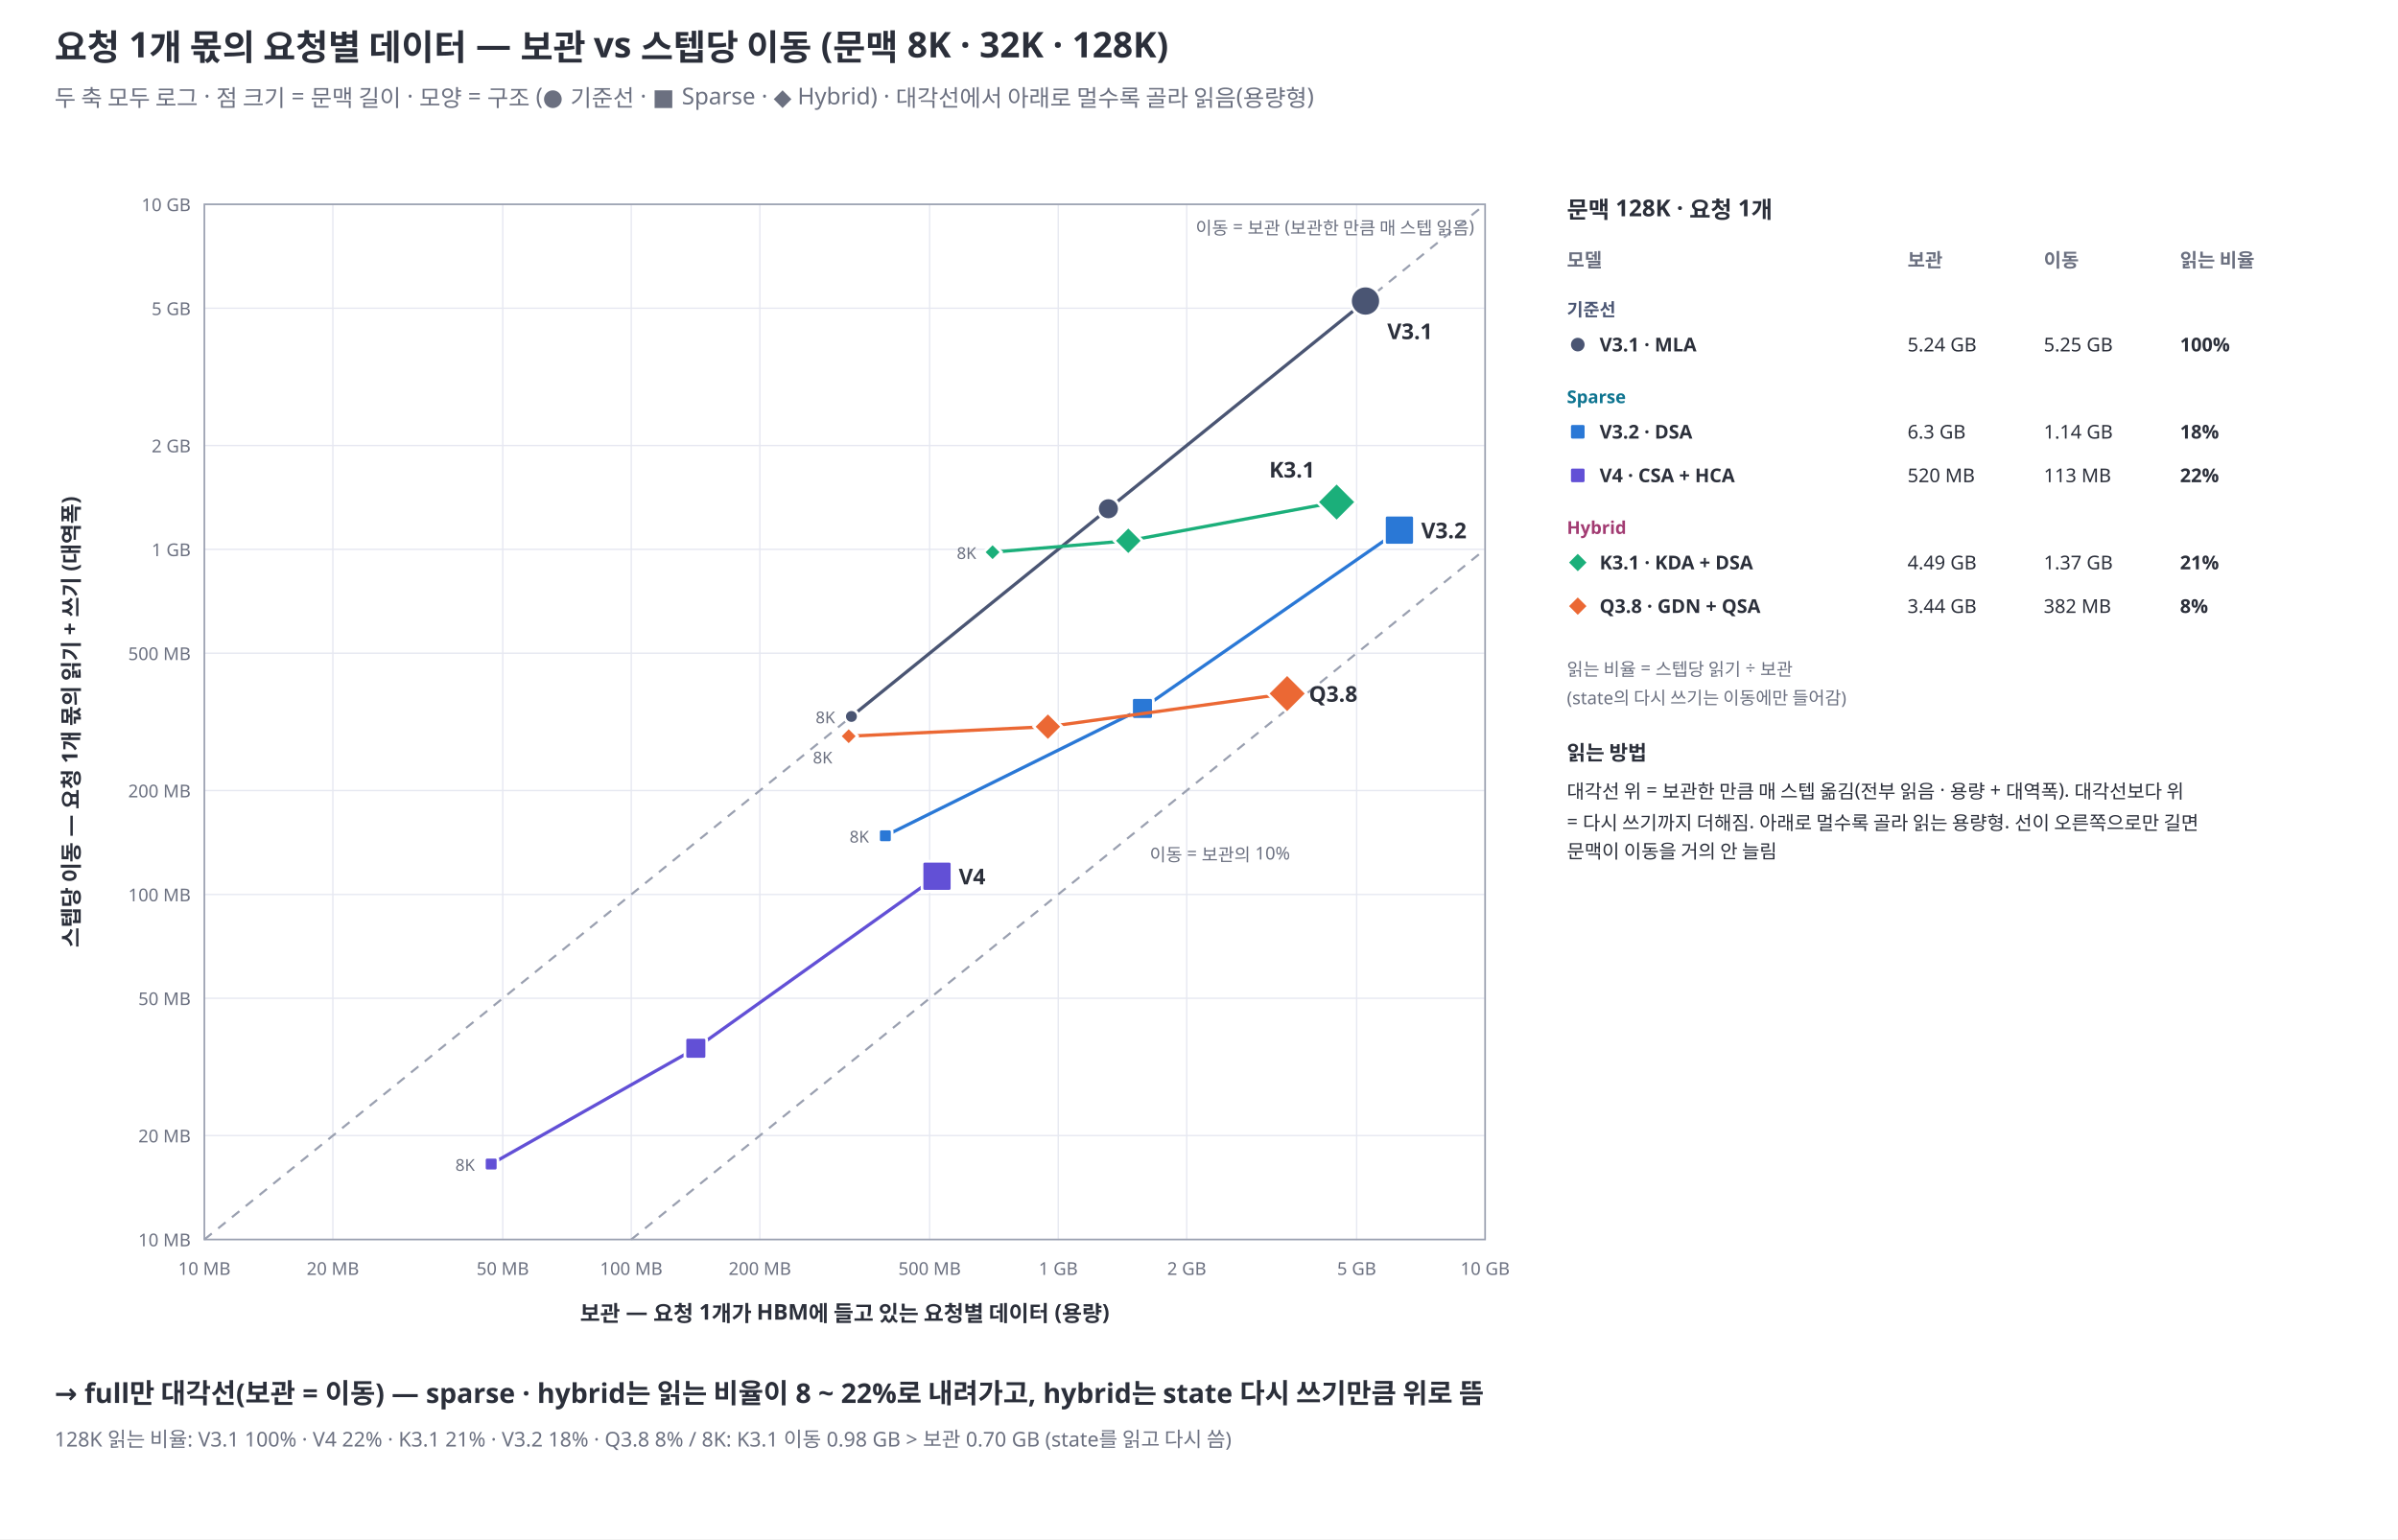
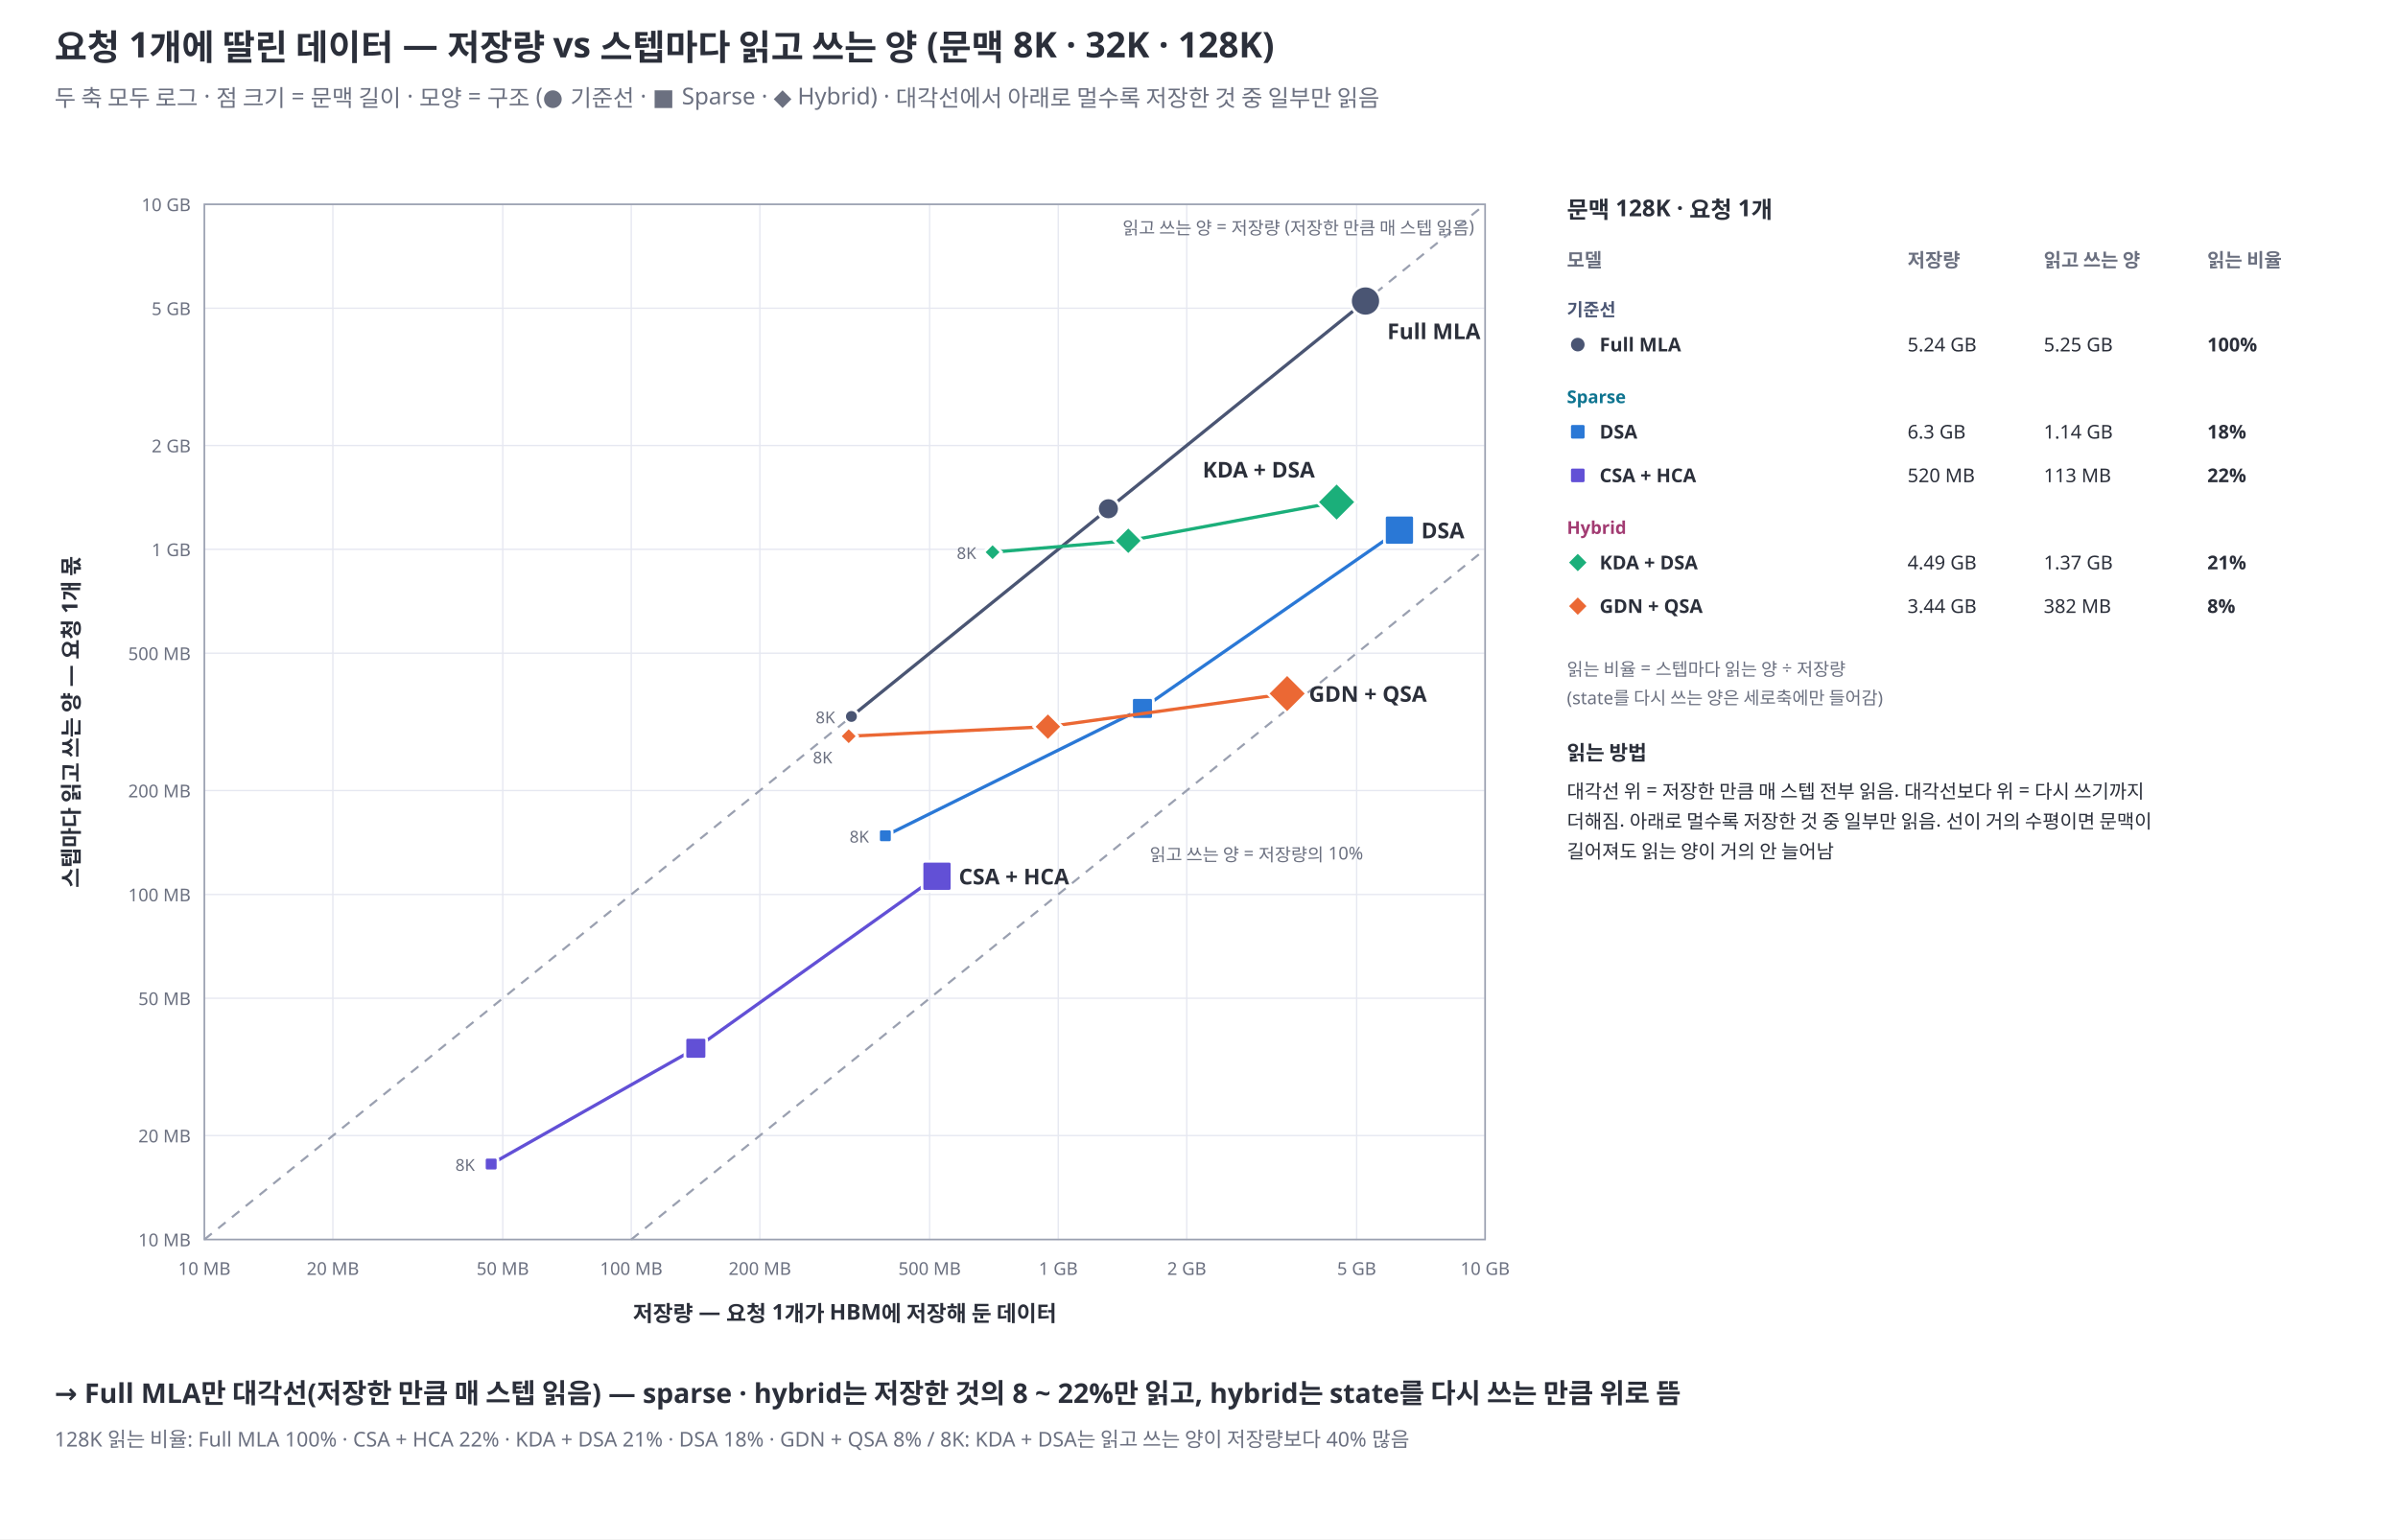
<svg xmlns="http://www.w3.org/2000/svg" viewBox="0 0 1760 1130" width="1760" height="1130">
  <rect width="100%" height="100%" fill="#ffffff" />
-   <text x="40.0" y="44.0" font-family="'Noto Sans KR','Malgun Gothic',sans-serif" font-size="26" text-anchor="start" font-weight="700" fill="#2b2f3a">요청 1개 몫의 요청별 데이터 — 보관 vs 스텝당 이동 (문맥 8K · 32K · 128K)</text>
-   <text x="40.0" y="78.0" font-family="'Noto Sans KR','Malgun Gothic',sans-serif" font-size="17" text-anchor="start" font-weight="400" fill="#6b7080">두 축 모두 로그 · 점 크기 = 문맥 길이 · 모양 = 구조 (● 기준선 · ■ Sparse · ◆ Hybrid) · 대각선에서 아래로 멀수록 골라 읽음(용량형)</text>
+   <text x="40.0" y="44.0" font-family="'Noto Sans KR','Malgun Gothic',sans-serif" font-size="26" text-anchor="start" font-weight="700" fill="#2b2f3a">요청 1개에 딸린 데이터 — 저장량 vs 스텝마다 읽고 쓰는 양 (문맥 8K · 32K · 128K)</text>
+   <text x="40.0" y="78.0" font-family="'Noto Sans KR','Malgun Gothic',sans-serif" font-size="17" text-anchor="start" font-weight="400" fill="#6b7080">두 축 모두 로그 · 점 크기 = 문맥 길이 · 모양 = 구조 (● 기준선 · ■ Sparse · ◆ Hybrid) · 대각선에서 아래로 멀수록 저장한 것 중 일부만 읽음</text>
  <line x1="150.0" y1="150.0" x2="150.0" y2="910.0" stroke="#e6e8f1" stroke-width="1" stroke-linecap="round" />
  <line x1="150.0" y1="910.0" x2="1090.0" y2="910.0" stroke="#e6e8f1" stroke-width="1" stroke-linecap="round" />
  <text x="150.0" y="936.0" font-family="'Noto Sans KR','Malgun Gothic',sans-serif" font-size="13" text-anchor="middle" font-weight="400" fill="#6b7080">10 MB</text>
  <text x="140.0" y="915.0" font-family="'Noto Sans KR','Malgun Gothic',sans-serif" font-size="13" text-anchor="end" font-weight="400" fill="#6b7080">10 MB</text>
  <line x1="244.3" y1="150.0" x2="244.3" y2="910.0" stroke="#e6e8f1" stroke-width="1" stroke-linecap="round" />
  <line x1="150.0" y1="833.7" x2="1090.0" y2="833.7" stroke="#e6e8f1" stroke-width="1" stroke-linecap="round" />
  <text x="244.3" y="936.0" font-family="'Noto Sans KR','Malgun Gothic',sans-serif" font-size="13" text-anchor="middle" font-weight="400" fill="#6b7080">20 MB</text>
  <text x="140.0" y="838.7" font-family="'Noto Sans KR','Malgun Gothic',sans-serif" font-size="13" text-anchor="end" font-weight="400" fill="#6b7080">20 MB</text>
  <line x1="369.0" y1="150.0" x2="369.0" y2="910.0" stroke="#e6e8f1" stroke-width="1" stroke-linecap="round" />
  <line x1="150.0" y1="732.9" x2="1090.0" y2="732.9" stroke="#e6e8f1" stroke-width="1" stroke-linecap="round" />
  <text x="369.0" y="936.0" font-family="'Noto Sans KR','Malgun Gothic',sans-serif" font-size="13" text-anchor="middle" font-weight="400" fill="#6b7080">50 MB</text>
  <text x="140.0" y="737.9" font-family="'Noto Sans KR','Malgun Gothic',sans-serif" font-size="13" text-anchor="end" font-weight="400" fill="#6b7080">50 MB</text>
  <line x1="463.3" y1="150.0" x2="463.3" y2="910.0" stroke="#e6e8f1" stroke-width="1" stroke-linecap="round" />
  <line x1="150.0" y1="656.7" x2="1090.0" y2="656.7" stroke="#e6e8f1" stroke-width="1" stroke-linecap="round" />
  <text x="463.3" y="936.0" font-family="'Noto Sans KR','Malgun Gothic',sans-serif" font-size="13" text-anchor="middle" font-weight="400" fill="#6b7080">100 MB</text>
  <text x="140.0" y="661.7" font-family="'Noto Sans KR','Malgun Gothic',sans-serif" font-size="13" text-anchor="end" font-weight="400" fill="#6b7080">100 MB</text>
  <line x1="557.7" y1="150.0" x2="557.7" y2="910.0" stroke="#e6e8f1" stroke-width="1" stroke-linecap="round" />
  <line x1="150.0" y1="580.4" x2="1090.0" y2="580.4" stroke="#e6e8f1" stroke-width="1" stroke-linecap="round" />
  <text x="557.7" y="936.0" font-family="'Noto Sans KR','Malgun Gothic',sans-serif" font-size="13" text-anchor="middle" font-weight="400" fill="#6b7080">200 MB</text>
  <text x="140.0" y="585.4" font-family="'Noto Sans KR','Malgun Gothic',sans-serif" font-size="13" text-anchor="end" font-weight="400" fill="#6b7080">200 MB</text>
  <line x1="682.3" y1="150.0" x2="682.3" y2="910.0" stroke="#e6e8f1" stroke-width="1" stroke-linecap="round" />
  <line x1="150.0" y1="479.6" x2="1090.0" y2="479.6" stroke="#e6e8f1" stroke-width="1" stroke-linecap="round" />
  <text x="682.3" y="936.0" font-family="'Noto Sans KR','Malgun Gothic',sans-serif" font-size="13" text-anchor="middle" font-weight="400" fill="#6b7080">500 MB</text>
  <text x="140.0" y="484.6" font-family="'Noto Sans KR','Malgun Gothic',sans-serif" font-size="13" text-anchor="end" font-weight="400" fill="#6b7080">500 MB</text>
  <line x1="776.7" y1="150.0" x2="776.7" y2="910.0" stroke="#e6e8f1" stroke-width="1" stroke-linecap="round" />
  <line x1="150.0" y1="403.3" x2="1090.0" y2="403.3" stroke="#e6e8f1" stroke-width="1" stroke-linecap="round" />
  <text x="776.7" y="936.0" font-family="'Noto Sans KR','Malgun Gothic',sans-serif" font-size="13" text-anchor="middle" font-weight="400" fill="#6b7080">1 GB</text>
  <text x="140.0" y="408.3" font-family="'Noto Sans KR','Malgun Gothic',sans-serif" font-size="13" text-anchor="end" font-weight="400" fill="#6b7080">1 GB</text>
  <line x1="871.0" y1="150.0" x2="871.0" y2="910.0" stroke="#e6e8f1" stroke-width="1" stroke-linecap="round" />
  <line x1="150.0" y1="327.1" x2="1090.0" y2="327.1" stroke="#e6e8f1" stroke-width="1" stroke-linecap="round" />
  <text x="871.0" y="936.0" font-family="'Noto Sans KR','Malgun Gothic',sans-serif" font-size="13" text-anchor="middle" font-weight="400" fill="#6b7080">2 GB</text>
  <text x="140.0" y="332.1" font-family="'Noto Sans KR','Malgun Gothic',sans-serif" font-size="13" text-anchor="end" font-weight="400" fill="#6b7080">2 GB</text>
  <line x1="995.7" y1="150.0" x2="995.7" y2="910.0" stroke="#e6e8f1" stroke-width="1" stroke-linecap="round" />
  <line x1="150.0" y1="226.3" x2="1090.0" y2="226.3" stroke="#e6e8f1" stroke-width="1" stroke-linecap="round" />
  <text x="995.7" y="936.0" font-family="'Noto Sans KR','Malgun Gothic',sans-serif" font-size="13" text-anchor="middle" font-weight="400" fill="#6b7080">5 GB</text>
  <text x="140.0" y="231.3" font-family="'Noto Sans KR','Malgun Gothic',sans-serif" font-size="13" text-anchor="end" font-weight="400" fill="#6b7080">5 GB</text>
  <line x1="1090.0" y1="150.0" x2="1090.0" y2="910.0" stroke="#e6e8f1" stroke-width="1" stroke-linecap="round" />
  <line x1="150.0" y1="150.0" x2="1090.0" y2="150.0" stroke="#e6e8f1" stroke-width="1" stroke-linecap="round" />
  <text x="1090.0" y="936.0" font-family="'Noto Sans KR','Malgun Gothic',sans-serif" font-size="13" text-anchor="middle" font-weight="400" fill="#6b7080">10 GB</text>
  <text x="140.0" y="155.0" font-family="'Noto Sans KR','Malgun Gothic',sans-serif" font-size="13" text-anchor="end" font-weight="400" fill="#6b7080">10 GB</text>
  <rect x="150.0" y="150.0" width="940.0" height="760.0" rx="0" fill="none" stroke="#9aa0b0" stroke-width="1.2" />
-   <text x="620.0" y="970.0" font-family="'Noto Sans KR','Malgun Gothic',sans-serif" font-size="16" text-anchor="middle" font-weight="700" fill="#2b2f3a">보관 — 요청 1개가 HBM에 들고 있는 요청별 데이터 (용량)</text>
-   <text x="58" y="530.0" font-family="'Noto Sans KR','Malgun Gothic',sans-serif" font-size="16" font-weight="700" fill="#2b2f3a" text-anchor="middle" transform="rotate(-90 58 530.0)">스텝당 이동 — 요청 1개 몫의 읽기 + 쓰기 (대역폭)</text>
+   <text x="620.0" y="970.0" font-family="'Noto Sans KR','Malgun Gothic',sans-serif" font-size="16" text-anchor="middle" font-weight="700" fill="#2b2f3a">저장량 — 요청 1개가 HBM에 저장해 둔 데이터</text>
+   <text x="58" y="530.0" font-family="'Noto Sans KR','Malgun Gothic',sans-serif" font-size="16" font-weight="700" fill="#2b2f3a" text-anchor="middle" transform="rotate(-90 58 530.0)">스텝마다 읽고 쓰는 양 — 요청 1개 몫</text>
  <line x1="150.0" y1="910.0" x2="1090.0" y2="150.0" stroke="#9aa0b0" stroke-width="1.6" stroke-dasharray="7 6" />
-   <text x="1082.0" y="172.0" font-family="'Noto Sans KR','Malgun Gothic',sans-serif" font-size="13" text-anchor="end" font-weight="400" fill="#6b7080">이동 = 보관 (보관한 만큼 매 스텝 읽음)</text>
+   <text x="1082.0" y="172.0" font-family="'Noto Sans KR','Malgun Gothic',sans-serif" font-size="13" text-anchor="end" font-weight="400" fill="#6b7080">읽고 쓰는 양 = 저장량 (저장한 만큼 매 스텝 읽음)</text>
  <line x1="463.3" y1="910.0" x2="1090.0" y2="403.3" stroke="#9aa0b0" stroke-width="1.6" stroke-dasharray="7 6" />
-   <text x="843.8" y="632.1" font-family="'Noto Sans KR','Malgun Gothic',sans-serif" font-size="13" text-anchor="start" font-weight="400" fill="#6b7080">이동 = 보관의 10%</text>
+   <text x="843.8" y="632.1" font-family="'Noto Sans KR','Malgun Gothic',sans-serif" font-size="13" text-anchor="start" font-weight="400" fill="#6b7080">읽고 쓰는 양 = 저장량의 10%</text>
  <polyline points="624.9,526.0 813.5,373.5 1002.2,221.0" fill="none" stroke="#4a5573" stroke-width="2.4" />
  <circle cx="624.9" cy="526.0" r="5" fill="#4a5573" stroke="#ffffff" stroke-width="2" />
  <circle cx="813.5" cy="373.5" r="8" fill="#4a5573" stroke="#ffffff" stroke-width="2" />
  <circle cx="1002.2" cy="221.0" r="11" fill="#4a5573" stroke="#ffffff" stroke-width="2" />
-   <text x="1018.2" y="249.0" font-family="'Noto Sans KR','Malgun Gothic',sans-serif" font-size="16" text-anchor="start" font-weight="800" fill="#2b2f3a">V3.1</text>
+   <text x="1018.2" y="249.0" font-family="'Noto Sans KR','Malgun Gothic',sans-serif" font-size="16" text-anchor="start" font-weight="800" fill="#2b2f3a">Full MLA</text>
  <text x="612.9" y="531.0" font-family="'Noto Sans KR','Malgun Gothic',sans-serif" font-size="12" text-anchor="end" font-weight="400" fill="#6b7080">8K</text>
  <polyline points="649.8,613.6 838.5,520.1 1027.1,389.2" fill="none" stroke="#2a78d6" stroke-width="2.4" />
  <rect x="644.8" y="608.6" width="10" height="10" rx="2" fill="#2a78d6" stroke="#ffffff" stroke-width="2" />
  <rect x="830.5" y="512.1" width="16" height="16" rx="2" fill="#2a78d6" stroke="#ffffff" stroke-width="2" />
  <rect x="1016.1" y="378.2" width="22" height="22" rx="2" fill="#2a78d6" stroke="#ffffff" stroke-width="2" />
-   <text x="1043.1" y="395.2" font-family="'Noto Sans KR','Malgun Gothic',sans-serif" font-size="16" text-anchor="start" font-weight="800" fill="#2b2f3a">V3.2</text>
+   <text x="1043.1" y="395.2" font-family="'Noto Sans KR','Malgun Gothic',sans-serif" font-size="16" text-anchor="start" font-weight="800" fill="#2b2f3a">DSA</text>
  <text x="637.8" y="618.6" font-family="'Noto Sans KR','Malgun Gothic',sans-serif" font-size="12" text-anchor="end" font-weight="400" fill="#6b7080">8K</text>
  <polyline points="360.5,854.6 510.7,769.6 687.7,643.3" fill="none" stroke="#6250d6" stroke-width="2.4" />
  <rect x="355.5" y="849.6" width="10" height="10" rx="2" fill="#6250d6" stroke="#ffffff" stroke-width="2" />
  <rect x="502.7" y="761.6" width="16" height="16" rx="2" fill="#6250d6" stroke="#ffffff" stroke-width="2" />
  <rect x="676.7" y="632.3" width="22" height="22" rx="2" fill="#6250d6" stroke="#ffffff" stroke-width="2" />
-   <text x="703.7" y="649.3" font-family="'Noto Sans KR','Malgun Gothic',sans-serif" font-size="16" text-anchor="start" font-weight="800" fill="#2b2f3a">V4</text>
+   <text x="703.7" y="649.3" font-family="'Noto Sans KR','Malgun Gothic',sans-serif" font-size="16" text-anchor="start" font-weight="800" fill="#2b2f3a">CSA + HCA</text>
  <text x="348.5" y="859.6" font-family="'Noto Sans KR','Malgun Gothic',sans-serif" font-size="12" text-anchor="end" font-weight="400" fill="#6b7080">8K</text>
  <polyline points="728.5,405.4 828.1,397.0 981.0,368.6" fill="none" stroke="#1baf7a" stroke-width="2.4" />
  <path d="M728.5,398.9 L735.0,405.4 L728.5,411.9 L722.0,405.4 Z" fill="#1baf7a" stroke="#ffffff" stroke-width="2" />
  <path d="M828.1,386.6 L838.5,397.0 L828.1,407.4 L817.7,397.0 Z" fill="#1baf7a" stroke="#ffffff" stroke-width="2" />
  <path d="M981.0,354.3 L995.3,368.6 L981.0,382.9 L966.7,368.6 Z" fill="#1baf7a" stroke="#ffffff" stroke-width="2" />
-   <text x="965.0" y="350.6" font-family="'Noto Sans KR','Malgun Gothic',sans-serif" font-size="16" text-anchor="end" font-weight="800" fill="#2b2f3a">K3.1</text>
+   <text x="965.0" y="350.6" font-family="'Noto Sans KR','Malgun Gothic',sans-serif" font-size="16" text-anchor="end" font-weight="800" fill="#2b2f3a">KDA + DSA</text>
  <text x="716.5" y="410.4" font-family="'Noto Sans KR','Malgun Gothic',sans-serif" font-size="12" text-anchor="end" font-weight="400" fill="#6b7080">8K</text>
  <polyline points="622.9,540.5 769.1,533.5 944.7,509.2" fill="none" stroke="#eb6834" stroke-width="2.4" />
  <path d="M622.9,534.0 L629.4,540.5 L622.9,547.0 L616.4,540.5 Z" fill="#eb6834" stroke="#ffffff" stroke-width="2" />
  <path d="M769.1,523.1 L779.5,533.5 L769.1,543.9 L758.7,533.5 Z" fill="#eb6834" stroke="#ffffff" stroke-width="2" />
  <path d="M944.7,494.9 L959.0,509.2 L944.7,523.5 L930.4,509.2 Z" fill="#eb6834" stroke="#ffffff" stroke-width="2" />
-   <text x="960.7" y="515.2" font-family="'Noto Sans KR','Malgun Gothic',sans-serif" font-size="16" text-anchor="start" font-weight="800" fill="#2b2f3a">Q3.8</text>
+   <text x="960.7" y="515.2" font-family="'Noto Sans KR','Malgun Gothic',sans-serif" font-size="16" text-anchor="start" font-weight="800" fill="#2b2f3a">GDN + QSA</text>
  <text x="610.9" y="560.5" font-family="'Noto Sans KR','Malgun Gothic',sans-serif" font-size="12" text-anchor="end" font-weight="400" fill="#6b7080">8K</text>
  <text x="1150.0" y="160.0" font-family="'Noto Sans KR','Malgun Gothic',sans-serif" font-size="17" text-anchor="start" font-weight="800" fill="#2b2f3a">문맥 128K · 요청 1개</text>
  <text x="1150.0" y="196.0" font-family="'Noto Sans KR','Malgun Gothic',sans-serif" font-size="14" text-anchor="start" font-weight="700" fill="#6b7080">모델</text>
-   <text x="1400.0" y="196.0" font-family="'Noto Sans KR','Malgun Gothic',sans-serif" font-size="14" text-anchor="start" font-weight="700" fill="#6b7080">보관</text>
-   <text x="1500.0" y="196.0" font-family="'Noto Sans KR','Malgun Gothic',sans-serif" font-size="14" text-anchor="start" font-weight="700" fill="#6b7080">이동</text>
-   <text x="1600.0" y="196.0" font-family="'Noto Sans KR','Malgun Gothic',sans-serif" font-size="14" text-anchor="start" font-weight="700" fill="#6b7080">읽는 비율</text>
+   <text x="1400.0" y="196.0" font-family="'Noto Sans KR','Malgun Gothic',sans-serif" font-size="14" text-anchor="start" font-weight="700" fill="#6b7080">저장량</text>
+   <text x="1500.0" y="196.0" font-family="'Noto Sans KR','Malgun Gothic',sans-serif" font-size="14" text-anchor="start" font-weight="700" fill="#6b7080">읽고 쓰는 양</text>
+   <text x="1620.0" y="196.0" font-family="'Noto Sans KR','Malgun Gothic',sans-serif" font-size="14" text-anchor="start" font-weight="700" fill="#6b7080">읽는 비율</text>
  <text x="1150.0" y="232.0" font-family="'Noto Sans KR','Malgun Gothic',sans-serif" font-size="13" text-anchor="start" font-weight="800" fill="#4a5573">기준선</text>
  <circle cx="1158.0" cy="253.0" r="6" fill="#4a5573" stroke="#ffffff" stroke-width="2" />
-   <text x="1174.0" y="258.0" font-family="'Noto Sans KR','Malgun Gothic',sans-serif" font-size="14" text-anchor="start" font-weight="700" fill="#2b2f3a">V3.1 · MLA</text>
+   <text x="1174.0" y="258.0" font-family="'Noto Sans KR','Malgun Gothic',sans-serif" font-size="14" text-anchor="start" font-weight="700" fill="#2b2f3a">Full MLA</text>
  <text x="1400.0" y="258.0" font-family="'Noto Sans KR','Malgun Gothic',sans-serif" font-size="14" text-anchor="start" font-weight="400" fill="#2b2f3a">5.24 GB</text>
  <text x="1500.0" y="258.0" font-family="'Noto Sans KR','Malgun Gothic',sans-serif" font-size="14" text-anchor="start" font-weight="400" fill="#2b2f3a">5.25 GB</text>
-   <text x="1600.0" y="258.0" font-family="'Noto Sans KR','Malgun Gothic',sans-serif" font-size="14" text-anchor="start" font-weight="700" fill="#2b2f3a">100%</text>
+   <text x="1620.0" y="258.0" font-family="'Noto Sans KR','Malgun Gothic',sans-serif" font-size="14" text-anchor="start" font-weight="700" fill="#2b2f3a">100%</text>
  <text x="1150.0" y="296.0" font-family="'Noto Sans KR','Malgun Gothic',sans-serif" font-size="13" text-anchor="start" font-weight="800" fill="#0e7490">Sparse</text>
  <rect x="1152.0" y="311.0" width="12" height="12" rx="2" fill="#2a78d6" stroke="#ffffff" stroke-width="2" />
-   <text x="1174.0" y="322.0" font-family="'Noto Sans KR','Malgun Gothic',sans-serif" font-size="14" text-anchor="start" font-weight="700" fill="#2b2f3a">V3.2 · DSA</text>
+   <text x="1174.0" y="322.0" font-family="'Noto Sans KR','Malgun Gothic',sans-serif" font-size="14" text-anchor="start" font-weight="700" fill="#2b2f3a">DSA</text>
  <text x="1400.0" y="322.0" font-family="'Noto Sans KR','Malgun Gothic',sans-serif" font-size="14" text-anchor="start" font-weight="400" fill="#2b2f3a">6.3 GB</text>
  <text x="1500.0" y="322.0" font-family="'Noto Sans KR','Malgun Gothic',sans-serif" font-size="14" text-anchor="start" font-weight="400" fill="#2b2f3a">1.14 GB</text>
-   <text x="1600.0" y="322.0" font-family="'Noto Sans KR','Malgun Gothic',sans-serif" font-size="14" text-anchor="start" font-weight="700" fill="#2b2f3a">18%</text>
+   <text x="1620.0" y="322.0" font-family="'Noto Sans KR','Malgun Gothic',sans-serif" font-size="14" text-anchor="start" font-weight="700" fill="#2b2f3a">18%</text>
  <rect x="1152.0" y="343.0" width="12" height="12" rx="2" fill="#6250d6" stroke="#ffffff" stroke-width="2" />
-   <text x="1174.0" y="354.0" font-family="'Noto Sans KR','Malgun Gothic',sans-serif" font-size="14" text-anchor="start" font-weight="700" fill="#2b2f3a">V4 · CSA + HCA</text>
+   <text x="1174.0" y="354.0" font-family="'Noto Sans KR','Malgun Gothic',sans-serif" font-size="14" text-anchor="start" font-weight="700" fill="#2b2f3a">CSA + HCA</text>
  <text x="1400.0" y="354.0" font-family="'Noto Sans KR','Malgun Gothic',sans-serif" font-size="14" text-anchor="start" font-weight="400" fill="#2b2f3a">520 MB</text>
  <text x="1500.0" y="354.0" font-family="'Noto Sans KR','Malgun Gothic',sans-serif" font-size="14" text-anchor="start" font-weight="400" fill="#2b2f3a">113 MB</text>
-   <text x="1600.0" y="354.0" font-family="'Noto Sans KR','Malgun Gothic',sans-serif" font-size="14" text-anchor="start" font-weight="700" fill="#2b2f3a">22%</text>
+   <text x="1620.0" y="354.0" font-family="'Noto Sans KR','Malgun Gothic',sans-serif" font-size="14" text-anchor="start" font-weight="700" fill="#2b2f3a">22%</text>
  <text x="1150.0" y="392.0" font-family="'Noto Sans KR','Malgun Gothic',sans-serif" font-size="13" text-anchor="start" font-weight="800" fill="#a23b72">Hybrid</text>
  <path d="M1158.0,405.2 L1165.8,413.0 L1158.0,420.8 L1150.2,413.0 Z" fill="#1baf7a" stroke="#ffffff" stroke-width="2" />
-   <text x="1174.0" y="418.0" font-family="'Noto Sans KR','Malgun Gothic',sans-serif" font-size="14" text-anchor="start" font-weight="700" fill="#2b2f3a">K3.1 · KDA + DSA</text>
+   <text x="1174.0" y="418.0" font-family="'Noto Sans KR','Malgun Gothic',sans-serif" font-size="14" text-anchor="start" font-weight="700" fill="#2b2f3a">KDA + DSA</text>
  <text x="1400.0" y="418.0" font-family="'Noto Sans KR','Malgun Gothic',sans-serif" font-size="14" text-anchor="start" font-weight="400" fill="#2b2f3a">4.49 GB</text>
  <text x="1500.0" y="418.0" font-family="'Noto Sans KR','Malgun Gothic',sans-serif" font-size="14" text-anchor="start" font-weight="400" fill="#2b2f3a">1.37 GB</text>
-   <text x="1600.0" y="418.0" font-family="'Noto Sans KR','Malgun Gothic',sans-serif" font-size="14" text-anchor="start" font-weight="700" fill="#2b2f3a">21%</text>
+   <text x="1620.0" y="418.0" font-family="'Noto Sans KR','Malgun Gothic',sans-serif" font-size="14" text-anchor="start" font-weight="700" fill="#2b2f3a">21%</text>
  <path d="M1158.0,437.2 L1165.8,445.0 L1158.0,452.8 L1150.2,445.0 Z" fill="#eb6834" stroke="#ffffff" stroke-width="2" />
-   <text x="1174.0" y="450.0" font-family="'Noto Sans KR','Malgun Gothic',sans-serif" font-size="14" text-anchor="start" font-weight="700" fill="#2b2f3a">Q3.8 · GDN + QSA</text>
+   <text x="1174.0" y="450.0" font-family="'Noto Sans KR','Malgun Gothic',sans-serif" font-size="14" text-anchor="start" font-weight="700" fill="#2b2f3a">GDN + QSA</text>
  <text x="1400.0" y="450.0" font-family="'Noto Sans KR','Malgun Gothic',sans-serif" font-size="14" text-anchor="start" font-weight="400" fill="#2b2f3a">3.44 GB</text>
  <text x="1500.0" y="450.0" font-family="'Noto Sans KR','Malgun Gothic',sans-serif" font-size="14" text-anchor="start" font-weight="400" fill="#2b2f3a">382 MB</text>
-   <text x="1600.0" y="450.0" font-family="'Noto Sans KR','Malgun Gothic',sans-serif" font-size="14" text-anchor="start" font-weight="700" fill="#2b2f3a">8%</text>
-   <text x="1150.0" y="496.0" font-family="'Noto Sans KR','Malgun Gothic',sans-serif" font-size="13" text-anchor="start" font-weight="400" fill="#6b7080">읽는 비율 = 스텝당 읽기 ÷ 보관</text>
-   <text x="1150.0" y="517.0" font-family="'Noto Sans KR','Malgun Gothic',sans-serif" font-size="13" text-anchor="start" font-weight="400" fill="#6b7080">(state의 다시 쓰기는 이동에만 들어감)</text>
+   <text x="1620.0" y="450.0" font-family="'Noto Sans KR','Malgun Gothic',sans-serif" font-size="14" text-anchor="start" font-weight="700" fill="#2b2f3a">8%</text>
+   <text x="1150.0" y="496.0" font-family="'Noto Sans KR','Malgun Gothic',sans-serif" font-size="13" text-anchor="start" font-weight="400" fill="#6b7080">읽는 비율 = 스텝마다 읽는 양 ÷ 저장량</text>
+   <text x="1150.0" y="517.0" font-family="'Noto Sans KR','Malgun Gothic',sans-serif" font-size="13" text-anchor="start" font-weight="400" fill="#6b7080">(state를 다시 쓰는 양은 세로축에만 들어감)</text>
  <text x="1150.0" y="558.0" font-family="'Noto Sans KR','Malgun Gothic',sans-serif" font-size="15" text-anchor="start" font-weight="800" fill="#2b2f3a">읽는 방법</text>
-   <text x="1150.0" y="586.0" font-family="'Noto Sans KR','Malgun Gothic',sans-serif" font-size="14" text-anchor="start" font-weight="400" fill="#2b2f3a">대각선 위 = 보관한 만큼 매 스텝 옮김(전부 읽음 · 용량 + 대역폭). 대각선보다 위</text>
-   <text x="1150.0" y="608.0" font-family="'Noto Sans KR','Malgun Gothic',sans-serif" font-size="14" text-anchor="start" font-weight="400" fill="#2b2f3a">= 다시 쓰기까지 더해짐. 아래로 멀수록 골라 읽는 용량형. 선이 오른쪽으로만 길면</text>
-   <text x="1150.0" y="630.0" font-family="'Noto Sans KR','Malgun Gothic',sans-serif" font-size="14" text-anchor="start" font-weight="400" fill="#2b2f3a">문맥이 이동을 거의 안 늘림</text>
-   <text x="40.0" y="1030.0" font-family="'Noto Sans KR','Malgun Gothic',sans-serif" font-size="20" text-anchor="start" font-weight="700" fill="#2b2f3a">→ full만 대각선(보관 = 이동) — sparse · hybrid는 읽는 비율이 8 ~ 22%로 내려가고, hybrid는 state 다시 쓰기만큼 위로 뜸</text>
-   <text x="40.0" y="1062.0" font-family="'Noto Sans KR','Malgun Gothic',sans-serif" font-size="15" text-anchor="start" font-weight="400" fill="#6b7080">128K 읽는 비율: V3.1 100% · V4 22% · K3.1 21% · V3.2 18% · Q3.8 8% / 8K: K3.1 이동 0.98 GB &gt; 보관 0.70 GB (state를 읽고 다시 씀)</text>
+   <text x="1150.0" y="586.0" font-family="'Noto Sans KR','Malgun Gothic',sans-serif" font-size="14" text-anchor="start" font-weight="400" fill="#2b2f3a">대각선 위 = 저장한 만큼 매 스텝 전부 읽음. 대각선보다 위 = 다시 쓰기까지</text>
+   <text x="1150.0" y="608.0" font-family="'Noto Sans KR','Malgun Gothic',sans-serif" font-size="14" text-anchor="start" font-weight="400" fill="#2b2f3a">더해짐. 아래로 멀수록 저장한 것 중 일부만 읽음. 선이 거의 수평이면 문맥이</text>
+   <text x="1150.0" y="630.0" font-family="'Noto Sans KR','Malgun Gothic',sans-serif" font-size="14" text-anchor="start" font-weight="400" fill="#2b2f3a">길어져도 읽는 양이 거의 안 늘어남</text>
+   <text x="40.0" y="1030.0" font-family="'Noto Sans KR','Malgun Gothic',sans-serif" font-size="20" text-anchor="start" font-weight="700" fill="#2b2f3a">→ Full MLA만 대각선(저장한 만큼 매 스텝 읽음) — sparse · hybrid는 저장한 것의 8 ~ 22%만 읽고, hybrid는 state를 다시 쓰는 만큼 위로 뜸</text>
+   <text x="40.0" y="1062.0" font-family="'Noto Sans KR','Malgun Gothic',sans-serif" font-size="15" text-anchor="start" font-weight="400" fill="#6b7080">128K 읽는 비율: Full MLA 100% · CSA + HCA 22% · KDA + DSA 21% · DSA 18% · GDN + QSA 8% / 8K: KDA + DSA는 읽고 쓰는 양이 저장량보다 40% 많음</text>
</svg>
